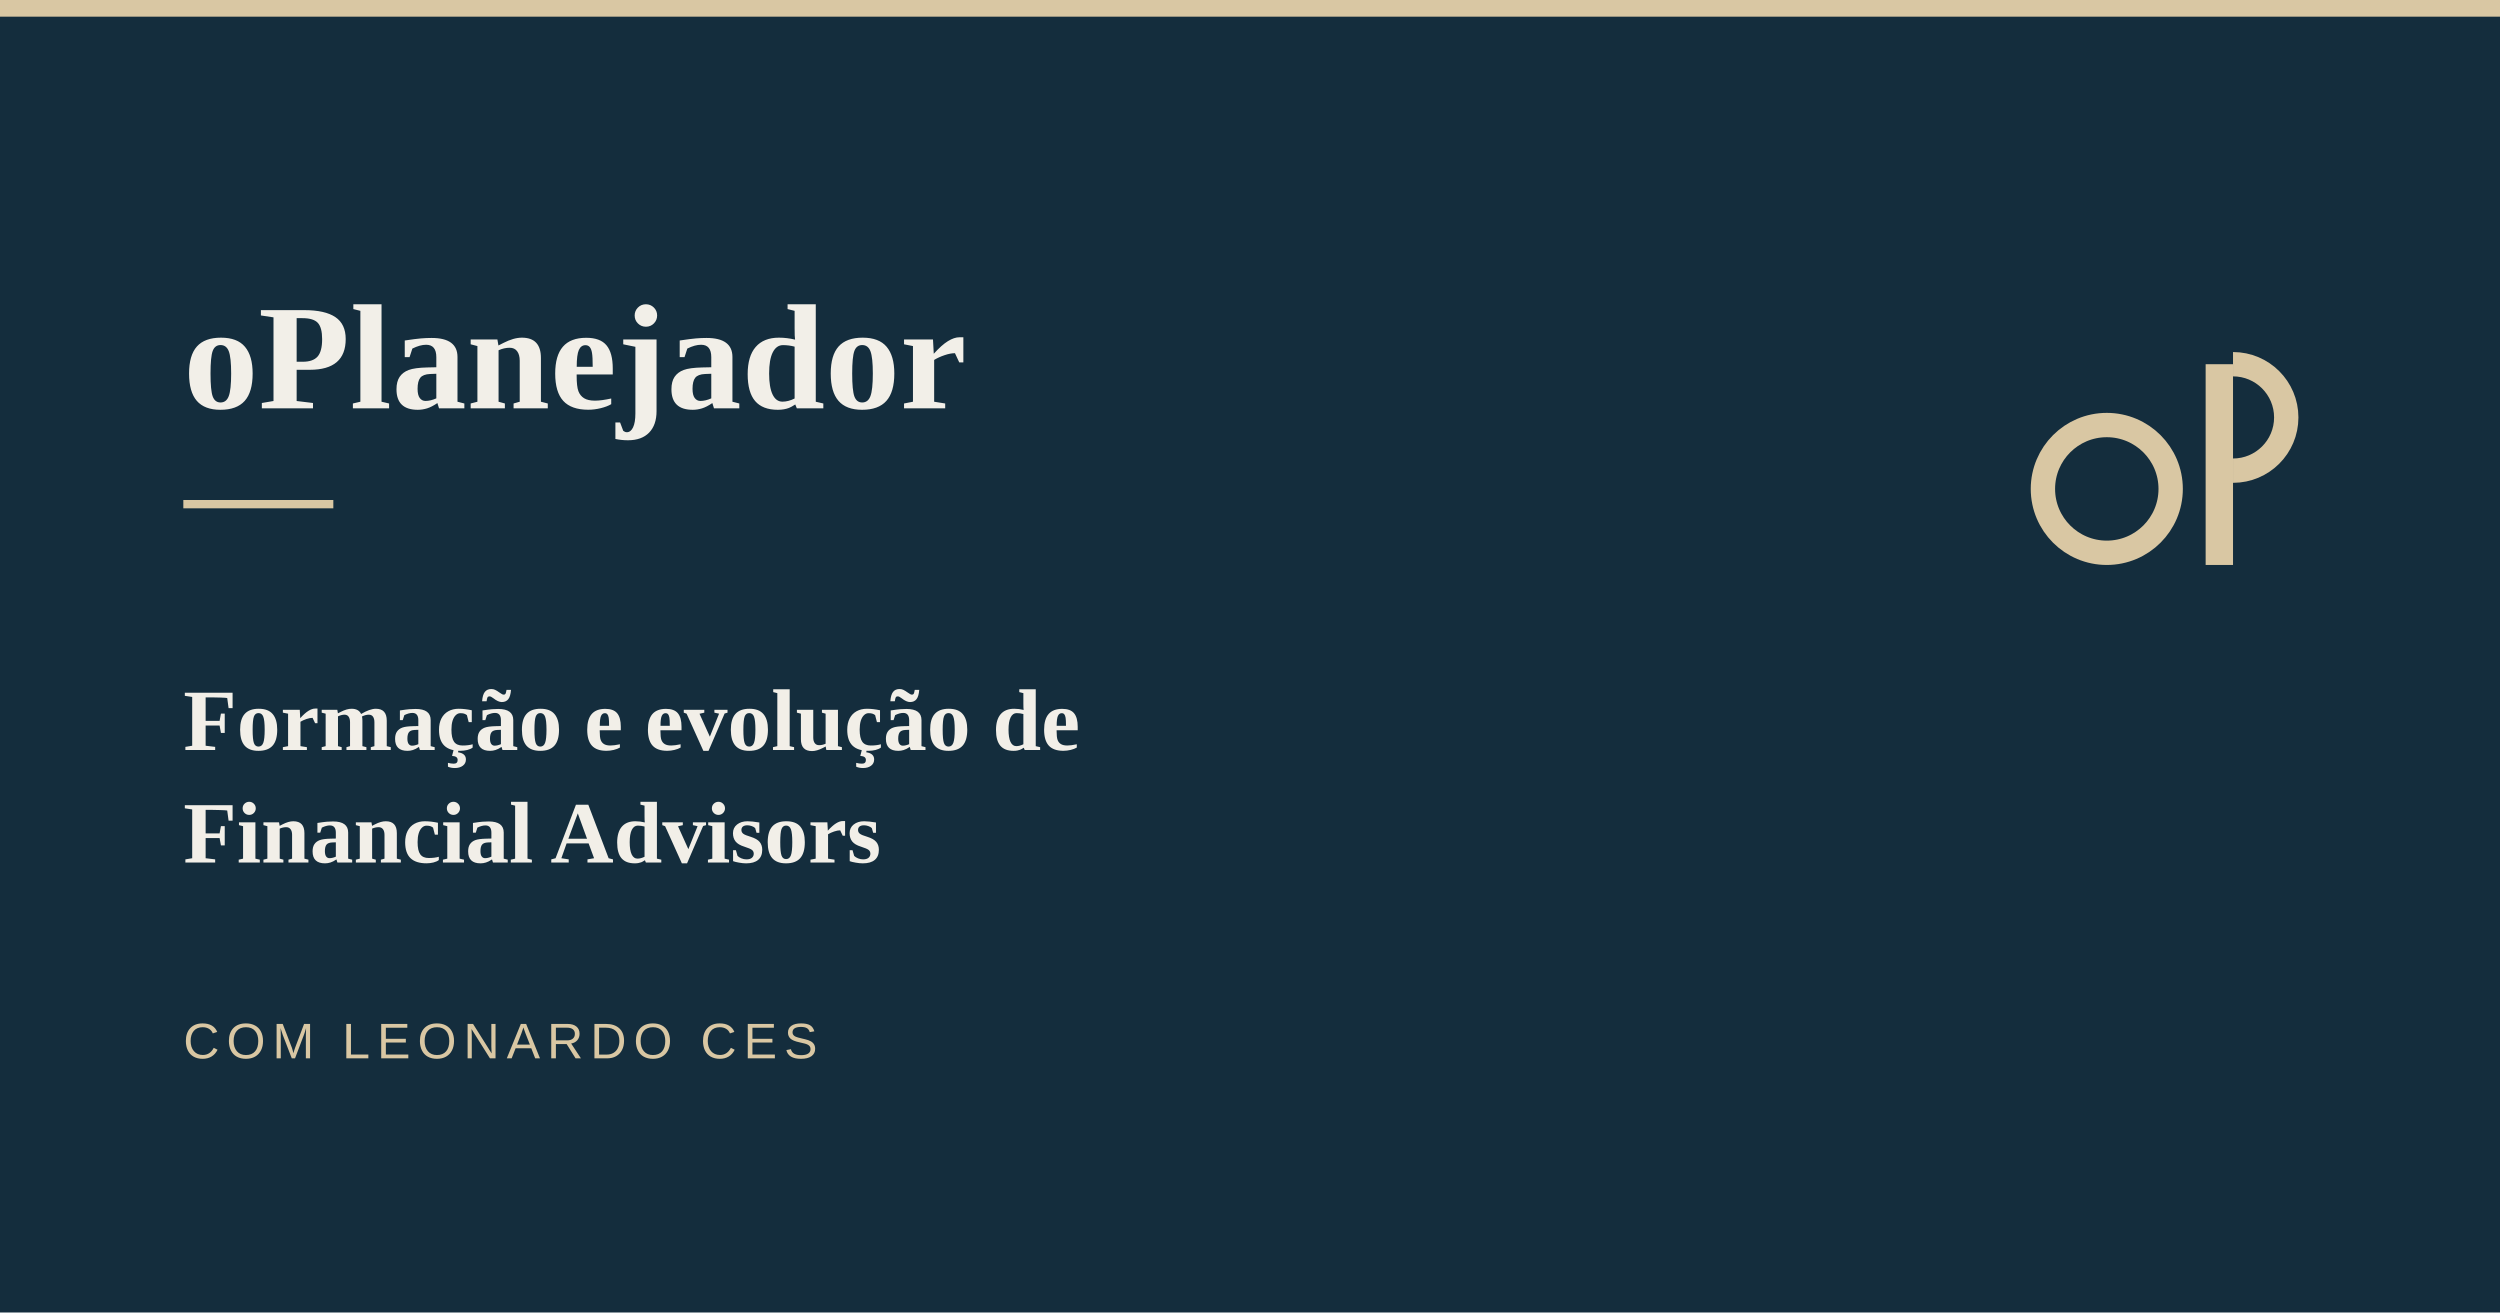
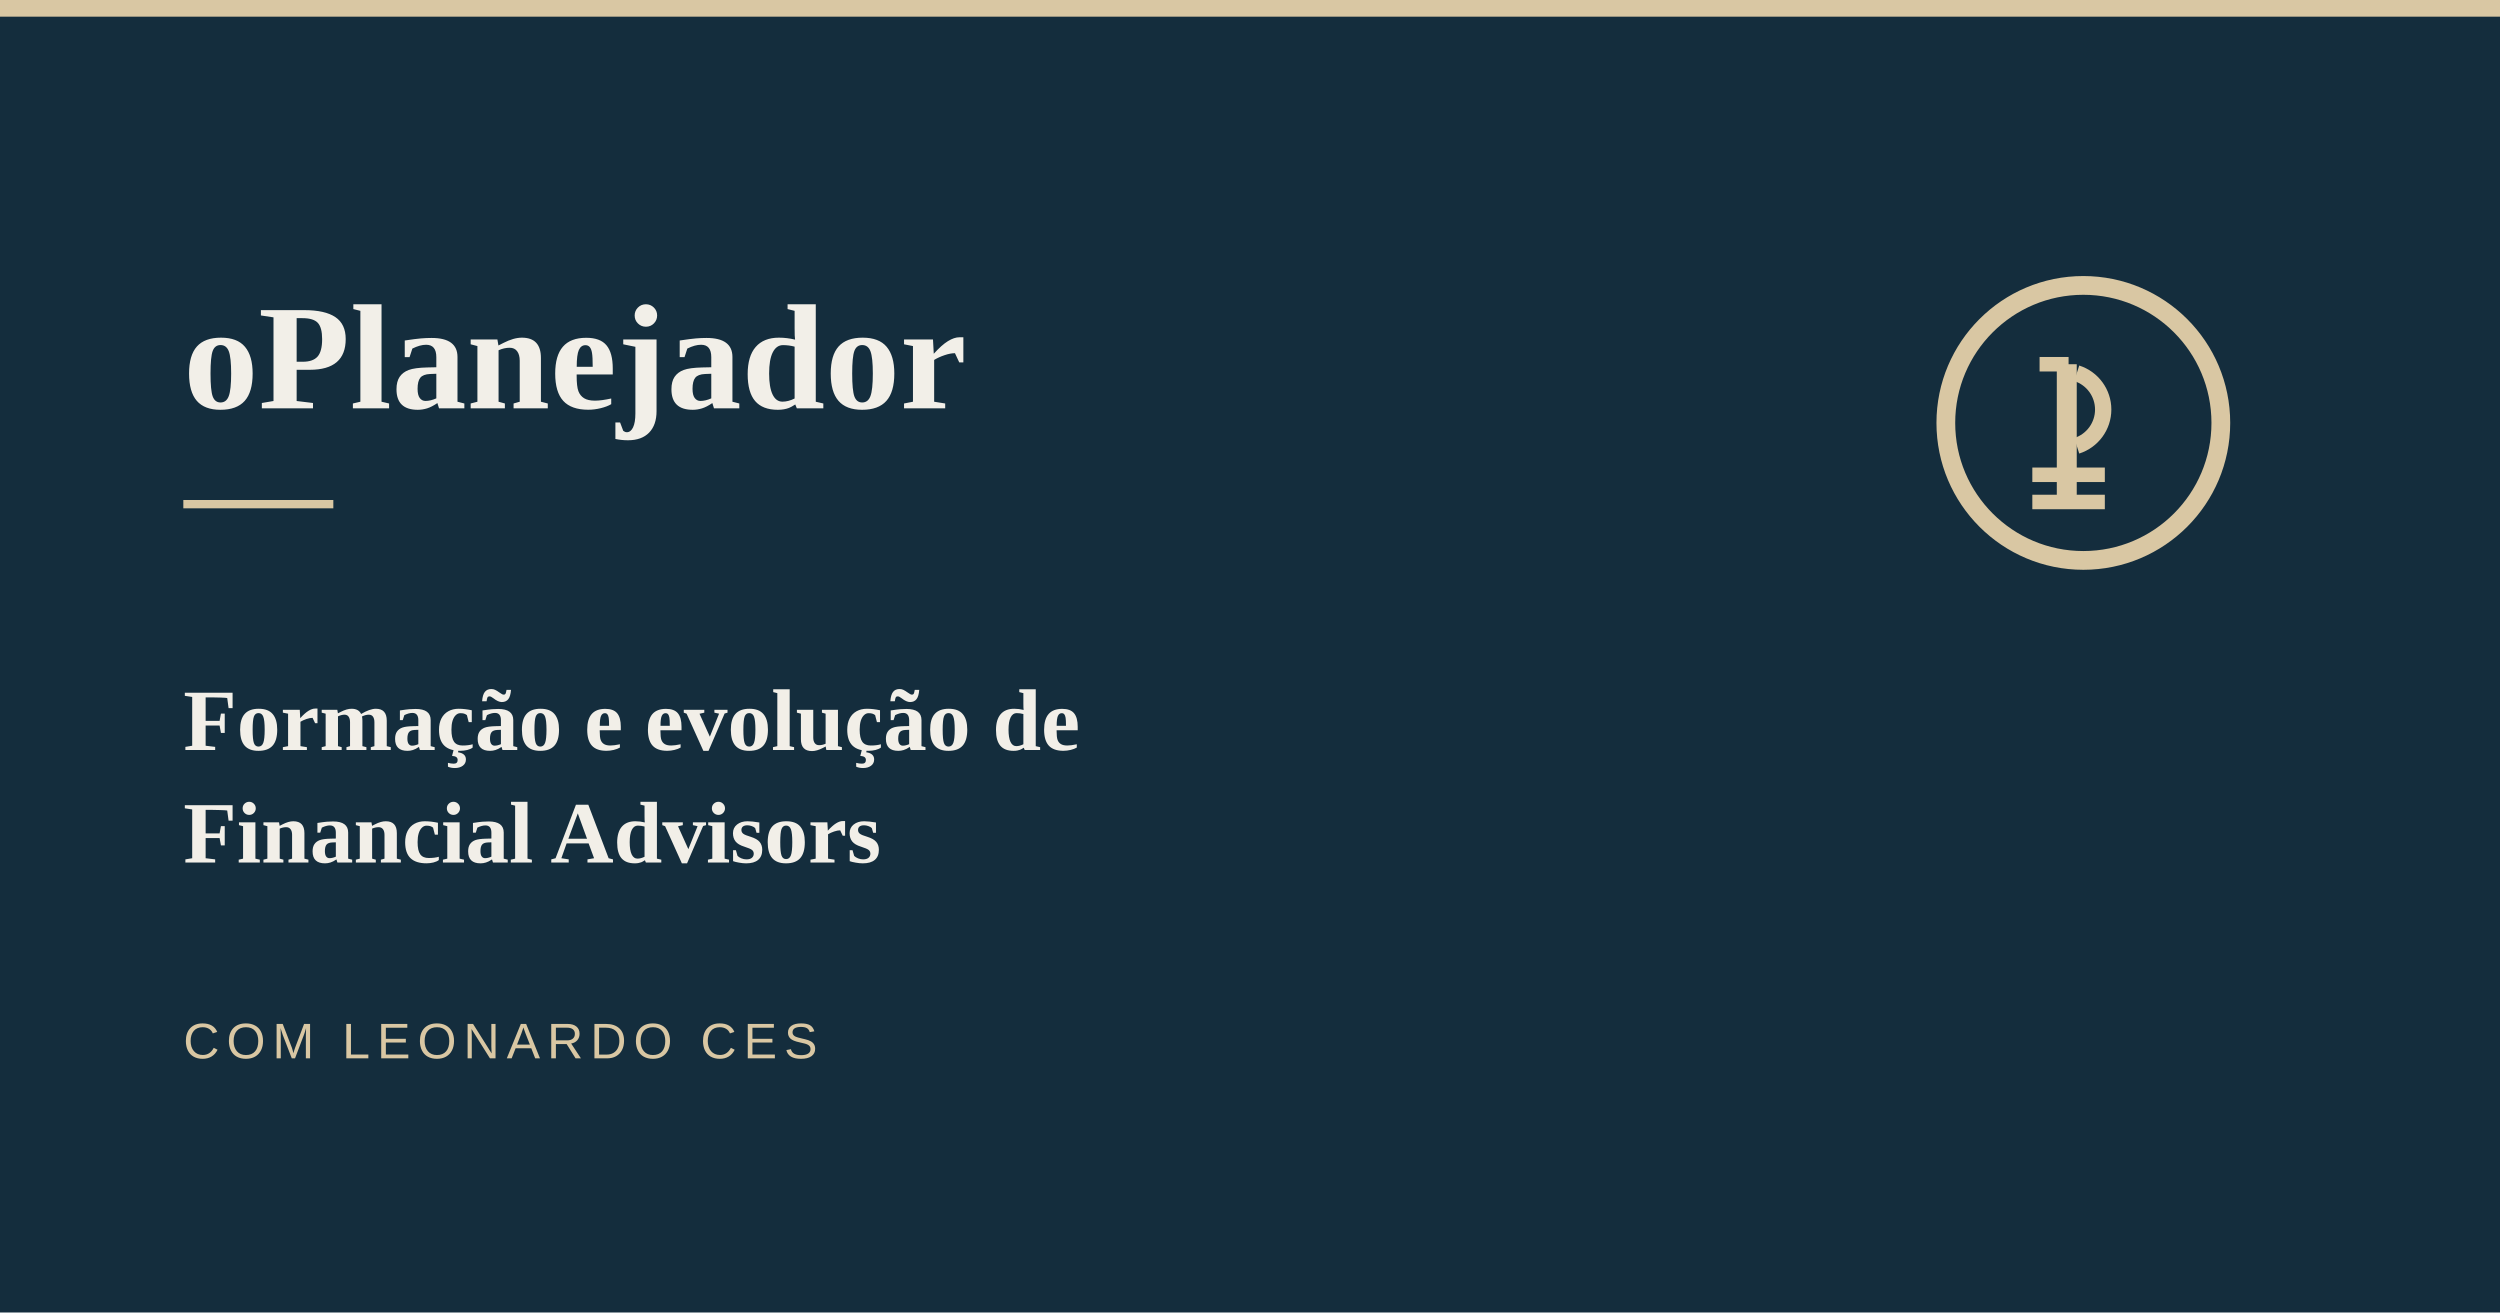
<svg xmlns="http://www.w3.org/2000/svg" width="1200" height="630" viewBox="0 0 1200 630" role="img" aria-label="oPlanejador, com Leonardo Ces">
  <rect width="1200" height="630" fill="#142D3D" />
  <rect x="0" y="0" width="1200" height="8" fill="#D9C7A3" />
  <g font-family="Georgia, 'Times New Roman', serif" fill="#F2EFE8">
    <text x="88" y="196" font-size="72" font-weight="700">oPlanejador</text>
    <text x="88" y="360" font-size="42" font-weight="700">Formação e evolução de</text>
    <text x="88" y="414" font-size="42" font-weight="700">Financial Advisors</text>
  </g>
  <rect x="88" y="240" width="72" height="4" fill="#D9C7A3" />
-   <g fill="none" stroke="#D9C7A3" stroke-linecap="butt" transform="translate(966 150) scale(1.46)">
-     <circle cx="31" cy="58" r="21" stroke-width="8" />
-     <path d="M68 17V83" stroke-width="9" />
-     <path d="M72.5 17a17.5 17.5 0 0 1 0 35" stroke-width="8" />
+   <g fill="none" stroke="#D9C7A3" stroke-linecap="butt" transform="translate(925 128) scale(1.5)">
+     <circle cx="50" cy="50" r="44" stroke-width="6" />
+     <g transform="translate(21.5 26) scale(0.58)">
+       <path d="M40 9V86" stroke-width="11" />
+       <path d="M25 9h16" stroke-width="8" />
+       <path d="M45.5 14a21 21 0 0 1 0 40" stroke-width="9" />
+       <path d="M21 70h40M21 85h40" stroke-width="8" />
+     </g>
  </g>
  <text x="88" y="508" font-family="Arial, Helvetica, sans-serif" font-size="24" letter-spacing="3.4" fill="#D9C7A3">COM LEONARDO CES</text>
</svg>
